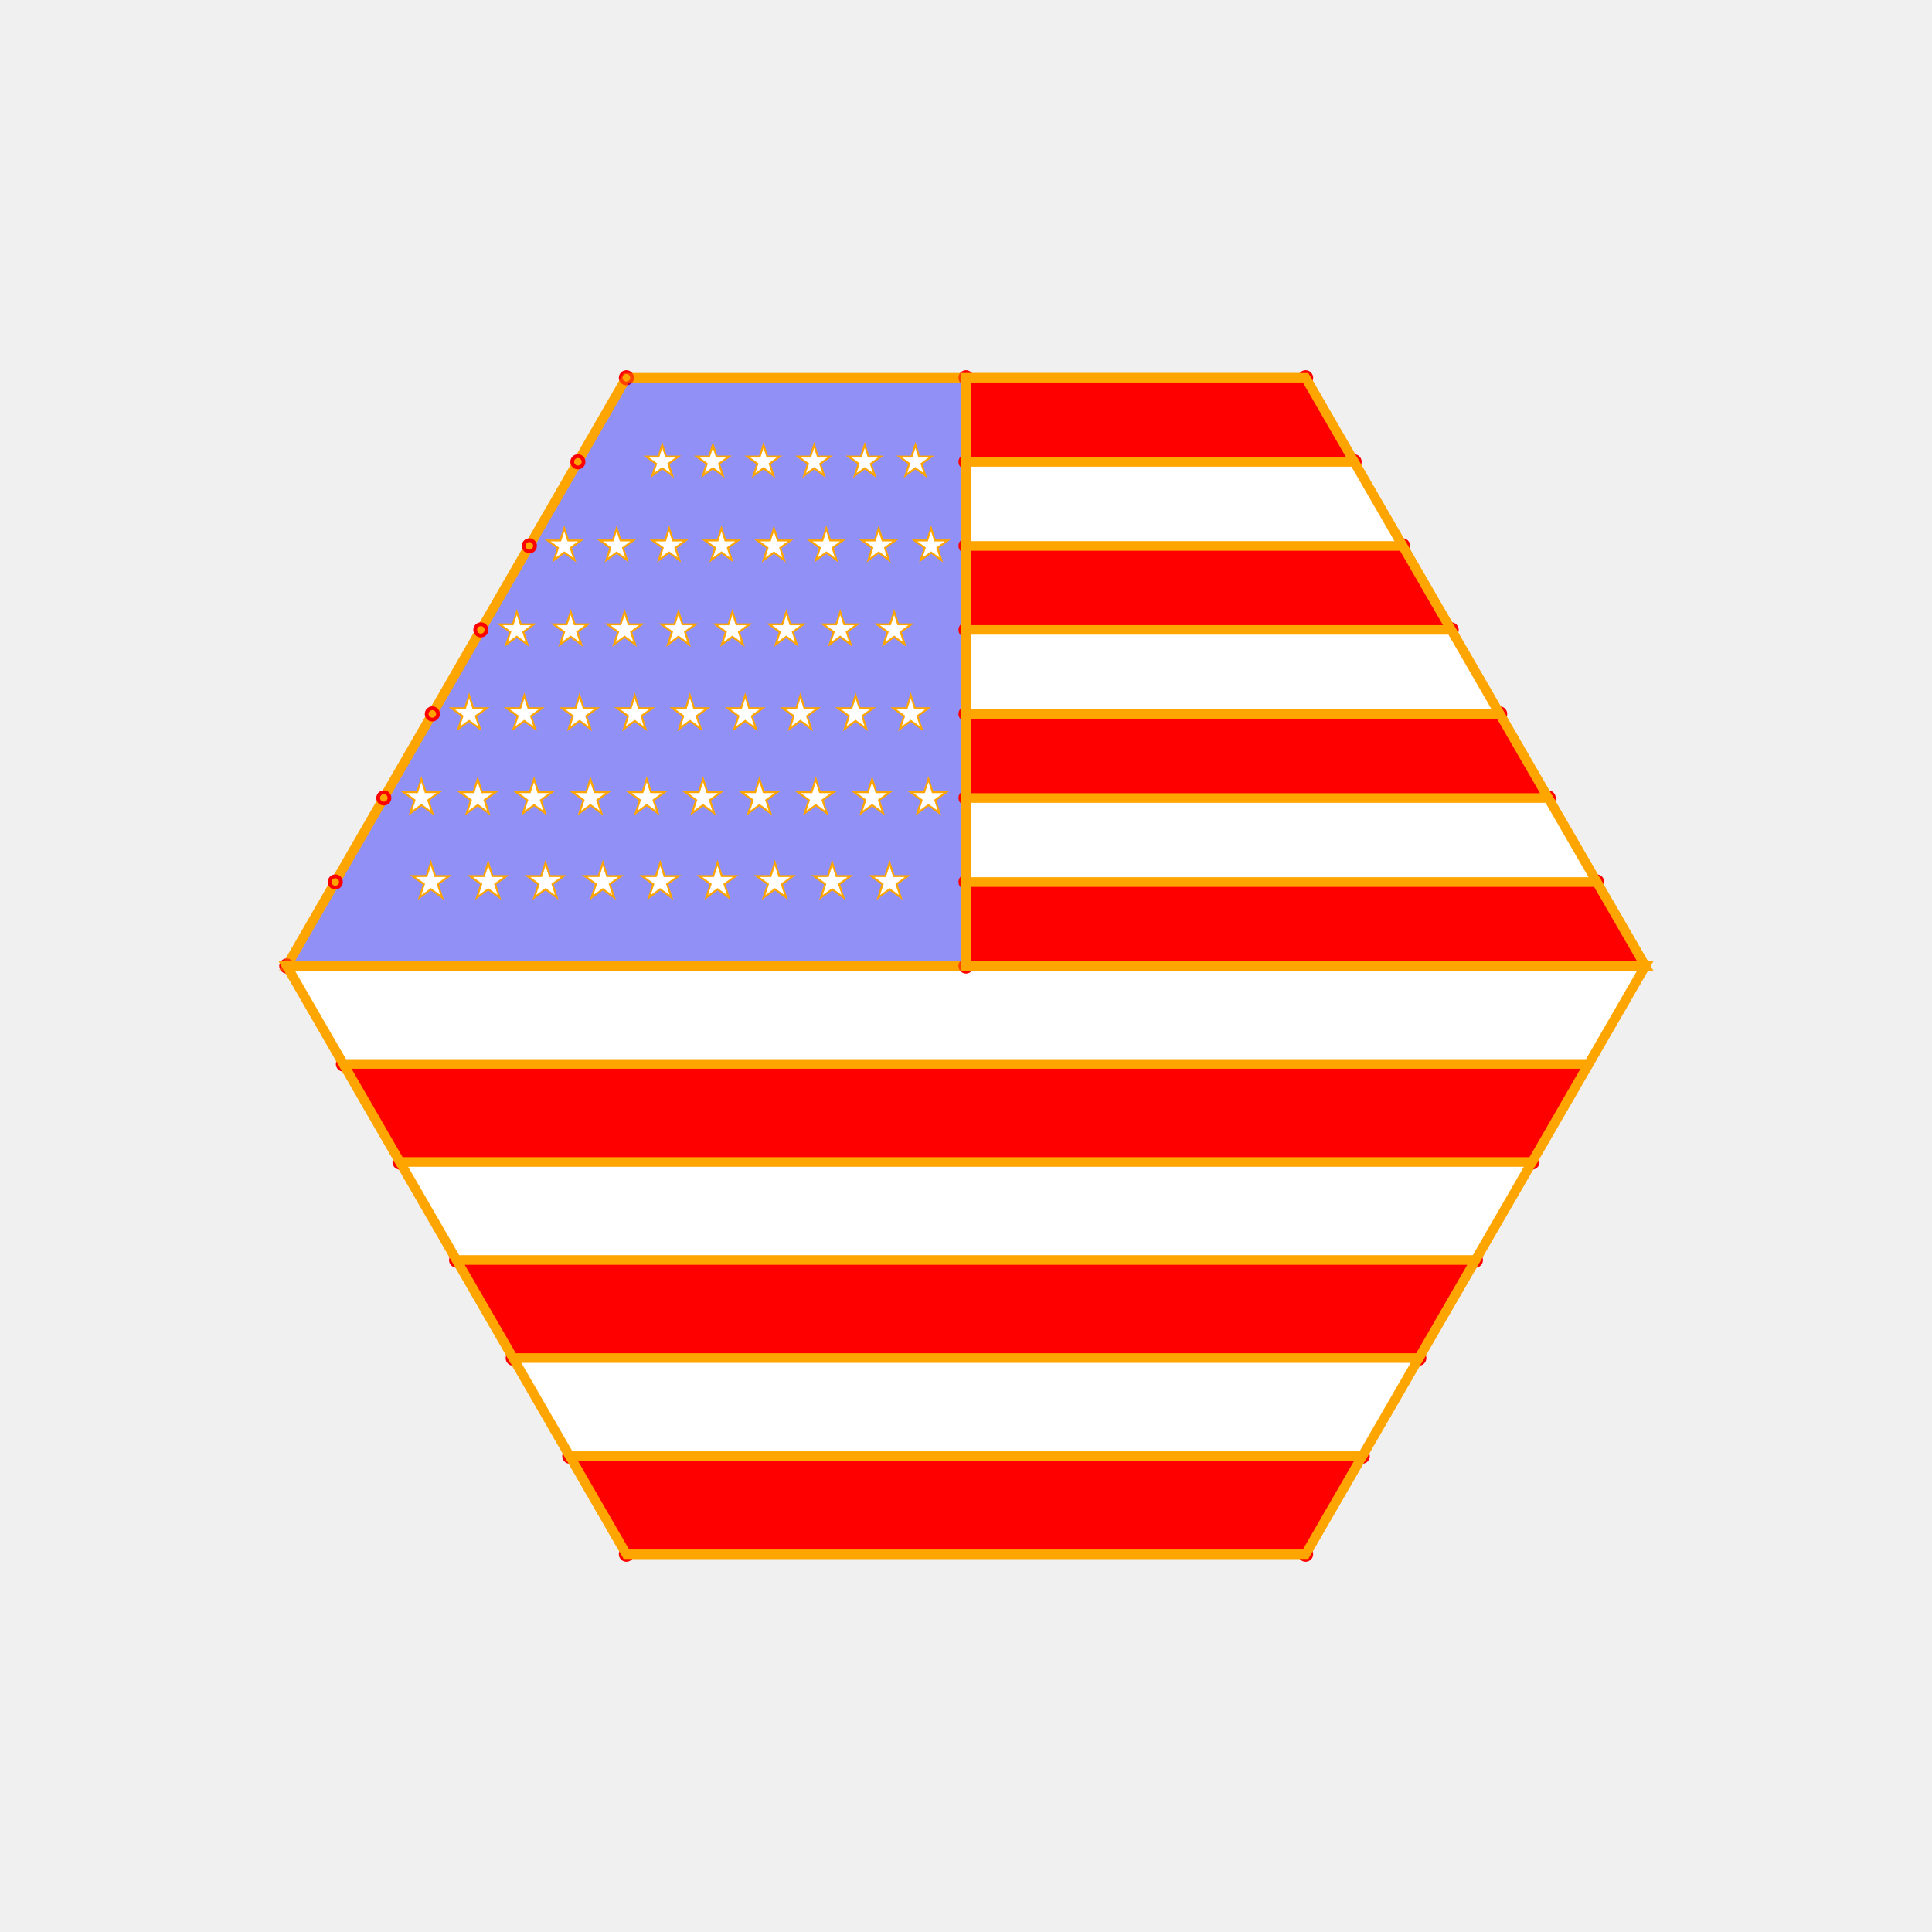
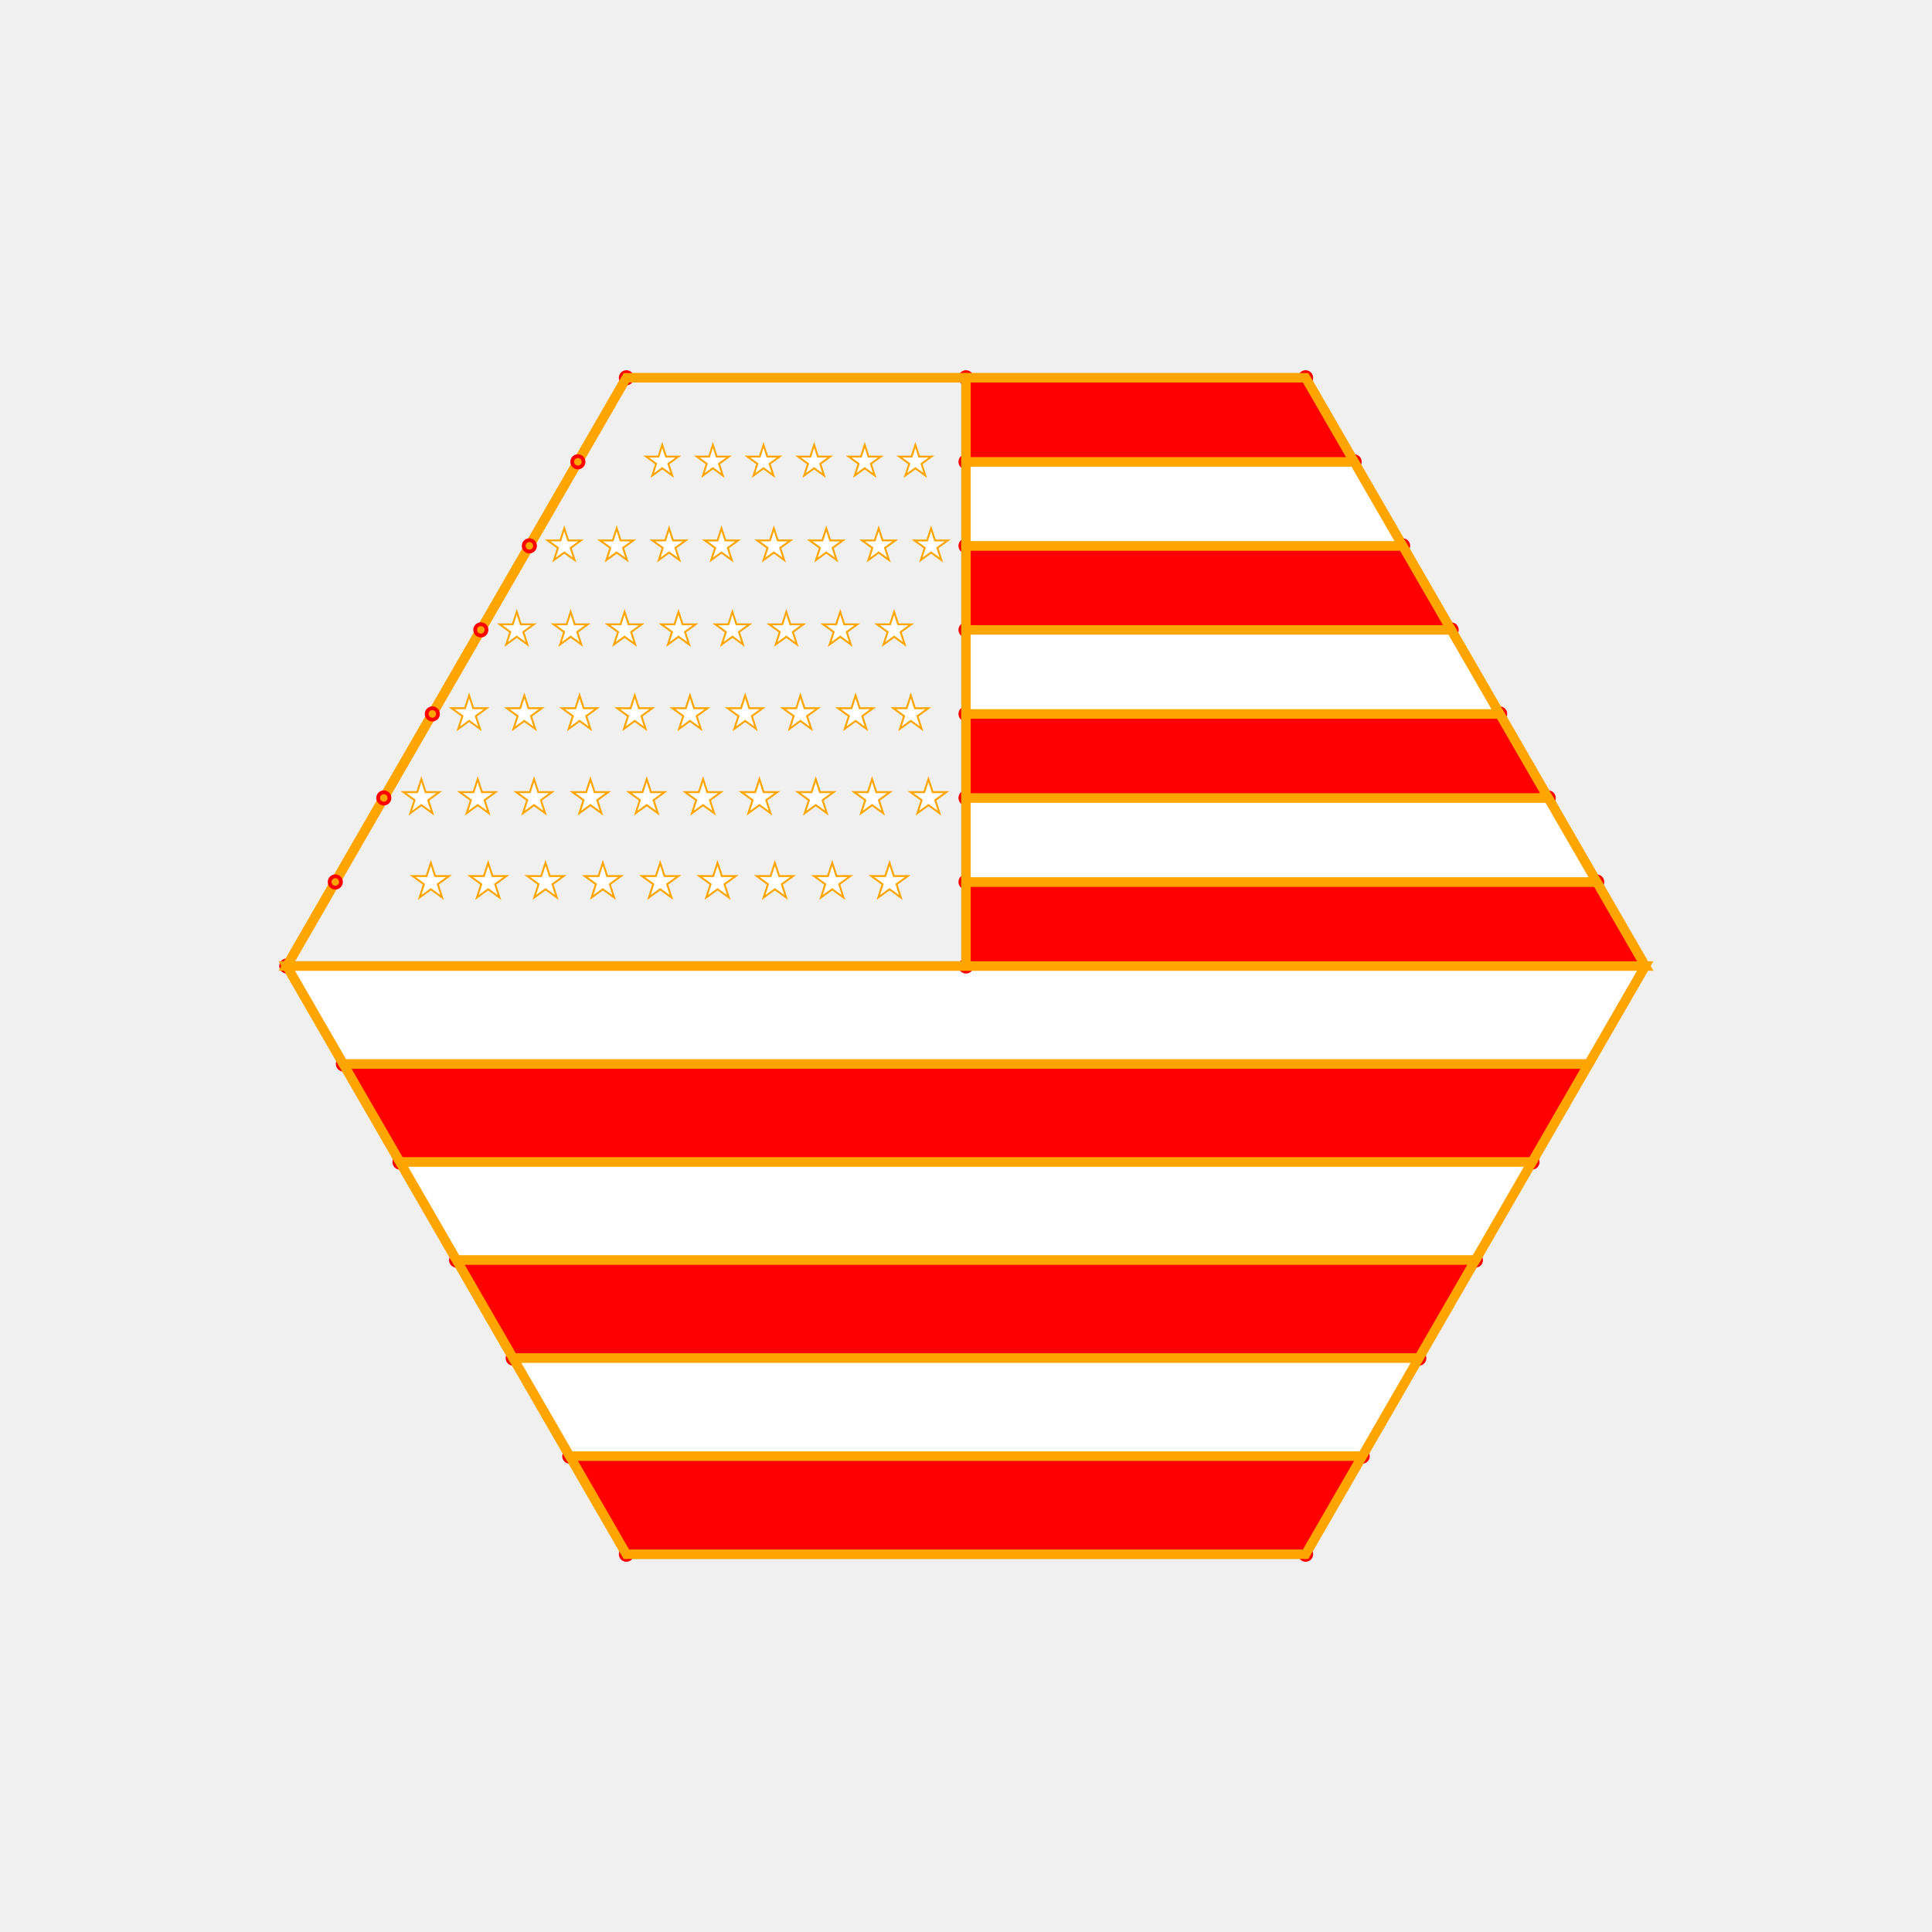
<svg xmlns="http://www.w3.org/2000/svg" width="1024" height="1024" desc="Created by KTab" version="1.2">
  <path stroke="orange" stroke-width="5" fill="none" opacity="1.0" d="M 692.0 200.231 L 332.0 200.231 L 152.0 512.0 L 332.0 823.769 L 692.0 823.769 L 872.0 512.0 Z" />
  <circle cx="152.0" cy="512.0" r="3" fill="none" stroke="red" stroke-width="2" />
  <circle cx="692.0" cy="823.769" r="3" fill="none" stroke="red" stroke-width="2" />
  <circle cx="332.0" cy="823.769" r="3" fill="none" stroke="red" stroke-width="2" />
  <circle cx="722" cy="771.808" r="3" fill="none" stroke="red" stroke-width="2" />
  <circle cx="752" cy="719.846" r="3" fill="none" stroke="red" stroke-width="2" />
  <circle cx="782" cy="667.885" r="3" fill="none" stroke="red" stroke-width="2" />
  <circle cx="812.0" cy="615.923" r="3" fill="none" stroke="red" stroke-width="2" />
  <circle cx="302" cy="771.808" r="3" fill="none" stroke="red" stroke-width="2" />
  <circle cx="272" cy="719.846" r="3" fill="none" stroke="red" stroke-width="2" />
  <circle cx="242" cy="667.885" r="3" fill="none" stroke="red" stroke-width="2" />
  <circle cx="212" cy="615.923" r="3" fill="none" stroke="red" stroke-width="2" />
  <circle cx="182" cy="563.962" r="3" fill="none" stroke="red" stroke-width="2" />
  <path stroke="orange" stroke-width="5" fill="white" opacity="1.0" d="M 182 563.962 L 842 563.962 L 872.0 512.0 L 152.0 512.0 Z" />
  <path stroke="orange" stroke-width="5" fill="red" opacity="1.0" d="M 212 615.923 L 812.0 615.923 L 842 563.962 L 182 563.962 Z" />
  <path stroke="orange" stroke-width="5" fill="white" opacity="1.0" d="M 242 667.885 L 782 667.885 L 812.0 615.923 L 212 615.923 Z" />
  <path stroke="orange" stroke-width="5" fill="red" opacity="1.0" d="M 272 719.846 L 752 719.846 L 782 667.885 L 242 667.885 Z" />
  <path stroke="orange" stroke-width="5" fill="white" opacity="1.0" d="M 302 771.808 L 722 771.808 L 752 719.846 L 272 719.846 Z" />
  <path stroke="orange" stroke-width="5" fill="red" opacity="1.0" d="M 332.0 823.769 L 692.0 823.769 L 722 771.808 L 302 771.808 Z" />
  <circle cx="692.0" cy="200.231" r="3" fill="none" stroke="red" stroke-width="2" />
  <circle cx="717.714" cy="244.769" r="3" fill="none" stroke="red" stroke-width="2" />
  <circle cx="743.429" cy="289.308" r="3" fill="none" stroke="red" stroke-width="2" />
  <circle cx="769.143" cy="333.846" r="3" fill="none" stroke="red" stroke-width="2" />
  <circle cx="794.857" cy="378.385" r="3" fill="none" stroke="red" stroke-width="2" />
  <circle cx="820.571" cy="422.923" r="3" fill="none" stroke="red" stroke-width="2" />
  <circle cx="846.286" cy="467.462" r="3" fill="none" stroke="red" stroke-width="2" />
  <circle cx="332.0" cy="200.231" r="3" fill="none" stroke="red" stroke-width="2" />
  <circle cx="512.0" cy="512.0" r="3" fill="none" stroke="red" stroke-width="2" />
  <circle cx="512.0" cy="200.231" r="3" fill="none" stroke="red" stroke-width="2" />
-   <path stroke="orange" stroke-width="5" fill="blue" opacity="0.4" d="M 512.0 512.0 L 512.0 200.231 L 332.0 200.231 L 152.0 512.0 Z" />
+   <path stroke="orange" stroke-width="5" fill="none" opacity="1.0" d="M 512.0 512.0 L 512.0 200.231 L 332.0 200.231 L 152.0 512.0 Z" />
  <circle cx="512.0" cy="244.769" r="3" fill="none" stroke="red" stroke-width="2" />
  <circle cx="512.0" cy="289.308" r="3" fill="none" stroke="red" stroke-width="2" />
  <circle cx="512.0" cy="333.846" r="3" fill="none" stroke="red" stroke-width="2" />
  <circle cx="512.0" cy="378.385" r="3" fill="none" stroke="red" stroke-width="2" />
  <circle cx="512" cy="422.923" r="3" fill="none" stroke="red" stroke-width="2" />
  <circle cx="512" cy="467.462" r="3" fill="none" stroke="red" stroke-width="2" />
  <path stroke="orange" stroke-width="5" fill="red" opacity="1.0" d="M 872.0 512.0 L 846.286 467.462 L 512 467.462 L 512.0 512.0 Z" />
  <path stroke="orange" stroke-width="5" fill="white" opacity="1.0" d="M 846.286 467.462 L 820.571 422.923 L 512 422.923 L 512 467.462 Z" />
  <path stroke="orange" stroke-width="5" fill="red" opacity="1.0" d="M 820.571 422.923 L 794.857 378.385 L 512.0 378.385 L 512 422.923 Z" />
  <path stroke="orange" stroke-width="5" fill="white" opacity="1.0" d="M 794.857 378.385 L 769.143 333.846 L 512.0 333.846 L 512.0 378.385 Z" />
  <path stroke="orange" stroke-width="5" fill="red" opacity="1.0" d="M 769.143 333.846 L 743.429 289.308 L 512.0 289.308 L 512.0 333.846 Z" />
  <path stroke="orange" stroke-width="5" fill="white" opacity="1.0" d="M 743.429 289.308 L 717.714 244.769 L 512.0 244.769 L 512.0 289.308 Z" />
  <path stroke="orange" stroke-width="5" fill="red" opacity="1.0" d="M 717.714 244.769 L 692.0 200.231 L 512.0 200.231 L 512.0 244.769 Z" />
  <circle cx="306.286" cy="244.769" r="3" fill="none" stroke="red" stroke-width="2" />
  <circle cx="280.571" cy="289.308" r="3" fill="none" stroke="red" stroke-width="2" />
  <circle cx="254.857" cy="333.846" r="3" fill="none" stroke="red" stroke-width="2" />
  <circle cx="229.143" cy="378.385" r="3" fill="none" stroke="red" stroke-width="2" />
  <circle cx="203.429" cy="422.923" r="3" fill="none" stroke="red" stroke-width="2" />
  <circle cx="177.714" cy="467.462" r="3" fill="none" stroke="red" stroke-width="2" />
  <path stroke="orange" stroke-width="1" fill="white" opacity="1.0" d="M 228.364 457.332 L 226.089 464.331 L 218.73 464.331 L 224.684 468.657 L 222.409 475.657 L 228.364 471.331 L 234.318 475.657 L 232.044 468.657 L 237.998 464.331 L 230.638 464.331 Z" />
  <path stroke="orange" stroke-width="1" fill="white" opacity="1.0" d="M 258.753 457.332 L 256.479 464.331 L 249.119 464.331 L 255.073 468.657 L 252.799 475.657 L 258.753 471.331 L 264.707 475.657 L 262.433 468.657 L 268.387 464.331 L 261.028 464.331 Z" />
  <path stroke="orange" stroke-width="1" fill="white" opacity="1.0" d="M 289.143 457.332 L 286.869 464.331 L 279.509 464.331 L 285.463 468.657 L 283.189 475.657 L 289.143 471.331 L 295.097 475.657 L 292.823 468.657 L 298.777 464.331 L 291.417 464.331 Z" />
  <path stroke="orange" stroke-width="1" fill="white" opacity="1.0" d="M 319.532 457.332 L 317.258 464.331 L 309.898 464.331 L 315.853 468.657 L 313.578 475.657 L 319.532 471.331 L 325.487 475.657 L 323.212 468.657 L 329.167 464.331 L 321.807 464.331 Z" />
  <path stroke="orange" stroke-width="1" fill="white" opacity="1.0" d="M 349.922 457.332 L 347.648 464.331 L 340.288 464.331 L 346.242 468.657 L 343.968 475.657 L 349.922 471.331 L 355.876 475.657 L 353.602 468.657 L 359.556 464.331 L 352.196 464.331 Z" />
  <path stroke="orange" stroke-width="1" fill="white" opacity="1.0" d="M 380.312 457.332 L 378.037 464.331 L 370.678 464.331 L 376.632 468.657 L 374.358 475.657 L 380.312 471.331 L 386.266 475.657 L 383.992 468.657 L 389.946 464.331 L 382.586 464.331 Z" />
  <path stroke="orange" stroke-width="1" fill="white" opacity="1.0" d="M 410.701 457.332 L 408.427 464.331 L 401.067 464.331 L 407.021 468.657 L 404.747 475.657 L 410.701 471.331 L 416.655 475.657 L 414.381 468.657 L 420.335 464.331 L 412.976 464.331 Z" />
  <path stroke="orange" stroke-width="1" fill="white" opacity="1.0" d="M 441.091 457.332 L 438.817 464.331 L 431.457 464.331 L 437.411 468.657 L 435.137 475.657 L 441.091 471.331 L 447.045 475.657 L 444.771 468.657 L 450.725 464.331 L 443.365 464.331 Z" />
  <path stroke="orange" stroke-width="1" fill="white" opacity="1.0" d="M 471.481 457.332 L 469.206 464.331 L 461.846 464.331 L 467.801 468.657 L 465.526 475.657 L 471.481 471.331 L 477.435 475.657 L 475.16 468.657 L 481.115 464.331 L 473.755 464.331 Z" />
  <path stroke="orange" stroke-width="1" fill="white" opacity="1.0" d="M 223.336 412.969 L 221.102 419.847 L 213.87 419.847 L 219.72 424.098 L 217.486 430.976 L 223.336 426.725 L 229.187 430.976 L 226.952 424.098 L 232.803 419.847 L 225.571 419.847 Z" />
  <path stroke="orange" stroke-width="1" fill="white" opacity="1.0" d="M 253.198 412.969 L 250.963 419.847 L 243.731 419.847 L 249.582 424.098 L 247.347 430.976 L 253.198 426.725 L 259.049 430.976 L 256.814 424.098 L 262.665 419.847 L 255.433 419.847 Z" />
  <path stroke="orange" stroke-width="1" fill="white" opacity="1.0" d="M 283.06 412.969 L 280.825 419.847 L 273.593 419.847 L 279.444 424.098 L 277.209 430.976 L 283.06 426.725 L 288.911 430.976 L 286.676 424.098 L 292.527 419.847 L 285.295 419.847 Z" />
  <path stroke="orange" stroke-width="1" fill="white" opacity="1.0" d="M 312.922 412.969 L 310.687 419.847 L 303.455 419.847 L 309.306 424.098 L 307.071 430.976 L 312.922 426.725 L 318.772 430.976 L 316.538 424.098 L 322.388 419.847 L 315.156 419.847 Z" />
  <path stroke="orange" stroke-width="1" fill="white" opacity="1.0" d="M 342.783 412.969 L 340.549 419.847 L 333.317 419.847 L 339.167 424.098 L 336.933 430.976 L 342.783 426.725 L 348.634 430.976 L 346.399 424.098 L 352.25 419.847 L 345.018 419.847 Z" />
  <path stroke="orange" stroke-width="1" fill="white" opacity="1.0" d="M 372.645 412.969 L 370.41 419.847 L 363.178 419.847 L 369.029 424.098 L 366.794 430.976 L 372.645 426.725 L 378.496 430.976 L 376.261 424.098 L 382.112 419.847 L 374.88 419.847 Z" />
  <path stroke="orange" stroke-width="1" fill="white" opacity="1.0" d="M 402.507 412.969 L 400.272 419.847 L 393.04 419.847 L 398.891 424.098 L 396.656 430.976 L 402.507 426.725 L 408.358 430.976 L 406.123 424.098 L 411.974 419.847 L 404.742 419.847 Z" />
  <path stroke="orange" stroke-width="1" fill="white" opacity="1.0" d="M 432.369 412.969 L 430.134 419.847 L 422.902 419.847 L 428.753 424.098 L 426.518 430.976 L 432.369 426.725 L 438.219 430.976 L 435.985 424.098 L 441.835 419.847 L 434.603 419.847 Z" />
  <path stroke="orange" stroke-width="1" fill="white" opacity="1.0" d="M 462.23 412.969 L 459.996 419.847 L 452.764 419.847 L 458.614 424.098 L 456.38 430.976 L 462.23 426.725 L 468.081 430.976 L 465.846 424.098 L 471.697 419.847 L 464.465 419.847 Z" />
  <path stroke="orange" stroke-width="1" fill="white" opacity="1.0" d="M 492.092 412.969 L 489.857 419.847 L 482.625 419.847 L 488.476 424.098 L 486.241 430.976 L 492.092 426.725 L 497.943 430.976 L 495.708 424.098 L 501.559 419.847 L 494.327 419.847 Z" />
  <path stroke="orange" stroke-width="1" fill="white" opacity="1.0" d="M 248.65 368.631 L 246.46 375.371 L 239.374 375.371 L 245.107 379.536 L 242.917 386.276 L 248.65 382.11 L 254.383 386.276 L 252.193 379.536 L 257.927 375.371 L 250.84 375.371 Z" />
  <path stroke="orange" stroke-width="1" fill="white" opacity="1.0" d="M 277.911 368.631 L 275.721 375.371 L 268.635 375.371 L 274.368 379.536 L 272.178 386.276 L 277.911 382.11 L 283.644 386.276 L 281.455 379.536 L 287.188 375.371 L 280.101 375.371 Z" />
  <path stroke="orange" stroke-width="1" fill="white" opacity="1.0" d="M 307.172 368.631 L 304.983 375.371 L 297.896 375.371 L 303.629 379.536 L 301.439 386.276 L 307.172 382.11 L 312.905 386.276 L 310.716 379.536 L 316.449 375.371 L 309.362 375.371 Z" />
  <path stroke="orange" stroke-width="1" fill="white" opacity="1.0" d="M 336.433 368.631 L 334.244 375.371 L 327.157 375.371 L 332.89 379.536 L 330.7 386.276 L 336.433 382.11 L 342.167 386.276 L 339.977 379.536 L 345.71 375.371 L 338.623 375.371 Z" />
  <path stroke="orange" stroke-width="1" fill="white" opacity="1.0" d="M 365.695 368.631 L 363.505 375.371 L 356.418 375.371 L 362.151 379.536 L 359.962 386.276 L 365.695 382.11 L 371.428 386.276 L 369.238 379.536 L 374.971 375.371 L 367.884 375.371 Z" />
  <path stroke="orange" stroke-width="1" fill="white" opacity="1.0" d="M 394.956 368.631 L 392.766 375.371 L 385.679 375.371 L 391.412 379.536 L 389.223 386.276 L 394.956 382.11 L 400.689 386.276 L 398.499 379.536 L 404.232 375.371 L 397.146 375.371 Z" />
  <path stroke="orange" stroke-width="1" fill="white" opacity="1.0" d="M 424.217 368.631 L 422.027 375.371 L 414.94 375.371 L 420.674 379.536 L 418.484 386.276 L 424.217 382.11 L 429.95 386.276 L 427.76 379.536 L 433.493 375.371 L 426.407 375.371 Z" />
  <path stroke="orange" stroke-width="1" fill="white" opacity="1.0" d="M 453.478 368.631 L 451.288 375.371 L 444.202 375.371 L 449.935 379.536 L 447.745 386.276 L 453.478 382.11 L 459.211 386.276 L 457.021 379.536 L 462.754 375.371 L 455.668 375.371 Z" />
  <path stroke="orange" stroke-width="1" fill="white" opacity="1.0" d="M 482.739 368.631 L 480.549 375.371 L 473.463 375.371 L 479.196 379.536 L 477.006 386.276 L 482.739 382.11 L 488.472 386.276 L 486.282 379.536 L 492.015 375.371 L 484.929 375.371 Z" />
  <path stroke="orange" stroke-width="1" fill="white" opacity="1.0" d="M 273.905 324.322 L 271.767 330.903 L 264.847 330.903 L 270.445 334.97 L 268.307 341.551 L 273.905 337.484 L 279.503 341.551 L 277.364 334.97 L 282.962 330.903 L 276.043 330.903 Z" />
  <path stroke="orange" stroke-width="1" fill="white" opacity="1.0" d="M 302.476 324.322 L 300.338 330.903 L 293.419 330.903 L 299.016 334.97 L 296.878 341.551 L 302.476 337.484 L 308.074 341.551 L 305.936 334.97 L 311.534 330.903 L 304.614 330.903 Z" />
  <path stroke="orange" stroke-width="1" fill="white" opacity="1.0" d="M 331.048 324.322 L 328.909 330.903 L 321.99 330.903 L 327.588 334.97 L 325.45 341.551 L 331.048 337.484 L 336.646 341.551 L 334.507 334.97 L 340.105 330.903 L 333.186 330.903 Z" />
  <path stroke="orange" stroke-width="1" fill="white" opacity="1.0" d="M 359.619 324.322 L 357.481 330.903 L 350.561 330.903 L 356.159 334.97 L 354.021 341.551 L 359.619 337.484 L 365.217 341.551 L 363.079 334.97 L 368.677 330.903 L 361.757 330.903 Z" />
  <path stroke="orange" stroke-width="1" fill="white" opacity="1.0" d="M 388.19 324.322 L 386.052 330.903 L 379.133 330.903 L 384.731 334.97 L 382.593 341.551 L 388.19 337.484 L 393.788 341.551 L 391.65 334.97 L 397.248 330.903 L 390.329 330.903 Z" />
  <path stroke="orange" stroke-width="1" fill="white" opacity="1.0" d="M 416.762 324.322 L 414.624 330.903 L 407.704 330.903 L 413.302 334.97 L 411.164 341.551 L 416.762 337.484 L 422.36 341.551 L 420.222 334.97 L 425.82 330.903 L 418.9 330.903 Z" />
  <path stroke="orange" stroke-width="1" fill="white" opacity="1.0" d="M 445.333 324.322 L 443.195 330.903 L 436.276 330.903 L 441.874 334.97 L 439.735 341.551 L 445.333 337.484 L 450.931 341.551 L 448.793 334.97 L 454.391 330.903 L 447.472 330.903 Z" />
  <path stroke="orange" stroke-width="1" fill="white" opacity="1.0" d="M 473.905 324.322 L 471.767 330.903 L 464.847 330.903 L 470.445 334.97 L 468.307 341.551 L 473.905 337.484 L 479.503 341.551 L 477.364 334.97 L 482.962 330.903 L 476.043 330.903 Z" />
  <path stroke="orange" stroke-width="1" fill="white" opacity="1.0" d="M 299.086 280.051 L 297.007 286.447 L 290.282 286.447 L 295.723 290.4 L 293.645 296.797 L 299.086 292.844 L 304.527 296.797 L 302.449 290.4 L 307.89 286.447 L 301.164 286.447 Z" />
  <path stroke="orange" stroke-width="1" fill="white" opacity="1.0" d="M 326.857 280.051 L 324.779 286.447 L 318.053 286.447 L 323.494 290.4 L 321.416 296.797 L 326.857 292.844 L 332.298 296.797 L 330.22 290.4 L 335.661 286.447 L 328.936 286.447 Z" />
  <path stroke="orange" stroke-width="1" fill="white" opacity="1.0" d="M 354.629 280.051 L 352.55 286.447 L 345.825 286.447 L 351.266 290.4 L 349.187 296.797 L 354.629 292.844 L 360.07 296.797 L 357.991 290.4 L 363.433 286.447 L 356.707 286.447 Z" />
  <path stroke="orange" stroke-width="1" fill="white" opacity="1.0" d="M 382.4 280.051 L 380.322 286.447 L 373.596 286.447 L 379.037 290.4 L 376.959 296.797 L 382.4 292.844 L 387.841 296.797 L 385.763 290.4 L 391.204 286.447 L 384.478 286.447 Z" />
  <path stroke="orange" stroke-width="1" fill="white" opacity="1.0" d="M 410.171 280.051 L 408.093 286.447 L 401.367 286.447 L 406.809 290.4 L 404.73 296.797 L 410.171 292.844 L 415.613 296.797 L 413.534 290.4 L 418.975 286.447 L 412.25 286.447 Z" />
  <path stroke="orange" stroke-width="1" fill="white" opacity="1.0" d="M 437.943 280.051 L 435.864 286.447 L 429.139 286.447 L 434.58 290.4 L 432.502 296.797 L 437.943 292.844 L 443.384 296.797 L 441.306 290.4 L 446.747 286.447 L 440.021 286.447 Z" />
  <path stroke="orange" stroke-width="1" fill="white" opacity="1.0" d="M 465.714 280.051 L 463.636 286.447 L 456.91 286.447 L 462.351 290.4 L 460.273 296.797 L 465.714 292.844 L 471.155 296.797 L 469.077 290.4 L 474.518 286.447 L 467.793 286.447 Z" />
  <path stroke="orange" stroke-width="1" fill="white" opacity="1.0" d="M 493.486 280.051 L 491.407 286.447 L 484.682 286.447 L 490.123 290.4 L 488.045 296.797 L 493.486 292.844 L 498.927 296.797 L 496.849 290.4 L 502.29 286.447 L 495.564 286.447 Z" />
  <path stroke="orange" stroke-width="1" fill="white" opacity="1.0" d="M 351.006 235.825 L 348.998 242.005 L 342.5 242.005 L 347.757 245.825 L 345.749 252.005 L 351.006 248.186 L 356.263 252.005 L 354.255 245.825 L 359.513 242.005 L 353.014 242.005 Z" />
  <path stroke="orange" stroke-width="1" fill="white" opacity="1.0" d="M 377.839 235.825 L 375.83 242.005 L 369.332 242.005 L 374.589 245.825 L 372.581 252.005 L 377.839 248.186 L 383.096 252.005 L 381.088 245.825 L 386.345 242.005 L 379.847 242.005 Z" />
  <path stroke="orange" stroke-width="1" fill="white" opacity="1.0" d="M 404.671 235.825 L 402.663 242.005 L 396.164 242.005 L 401.422 245.825 L 399.414 252.005 L 404.671 248.186 L 409.928 252.005 L 407.92 245.825 L 413.177 242.005 L 406.679 242.005 Z" />
  <path stroke="orange" stroke-width="1" fill="white" opacity="1.0" d="M 431.503 235.825 L 429.495 242.005 L 422.997 242.005 L 428.254 245.825 L 426.246 252.005 L 431.503 248.186 L 436.76 252.005 L 434.752 245.825 L 440.009 242.005 L 433.511 242.005 Z" />
  <path stroke="orange" stroke-width="1" fill="white" opacity="1.0" d="M 458.335 235.825 L 456.327 242.005 L 449.829 242.005 L 455.086 245.825 L 453.078 252.005 L 458.335 248.186 L 463.593 252.005 L 461.585 245.825 L 466.842 242.005 L 460.343 242.005 Z" />
  <path stroke="orange" stroke-width="1" fill="white" opacity="1.0" d="M 485.168 235.825 L 483.16 242.005 L 476.661 242.005 L 481.919 245.825 L 479.91 252.005 L 485.168 248.186 L 490.425 252.005 L 488.417 245.825 L 493.674 242.005 L 487.176 242.005 Z" />
</svg>
